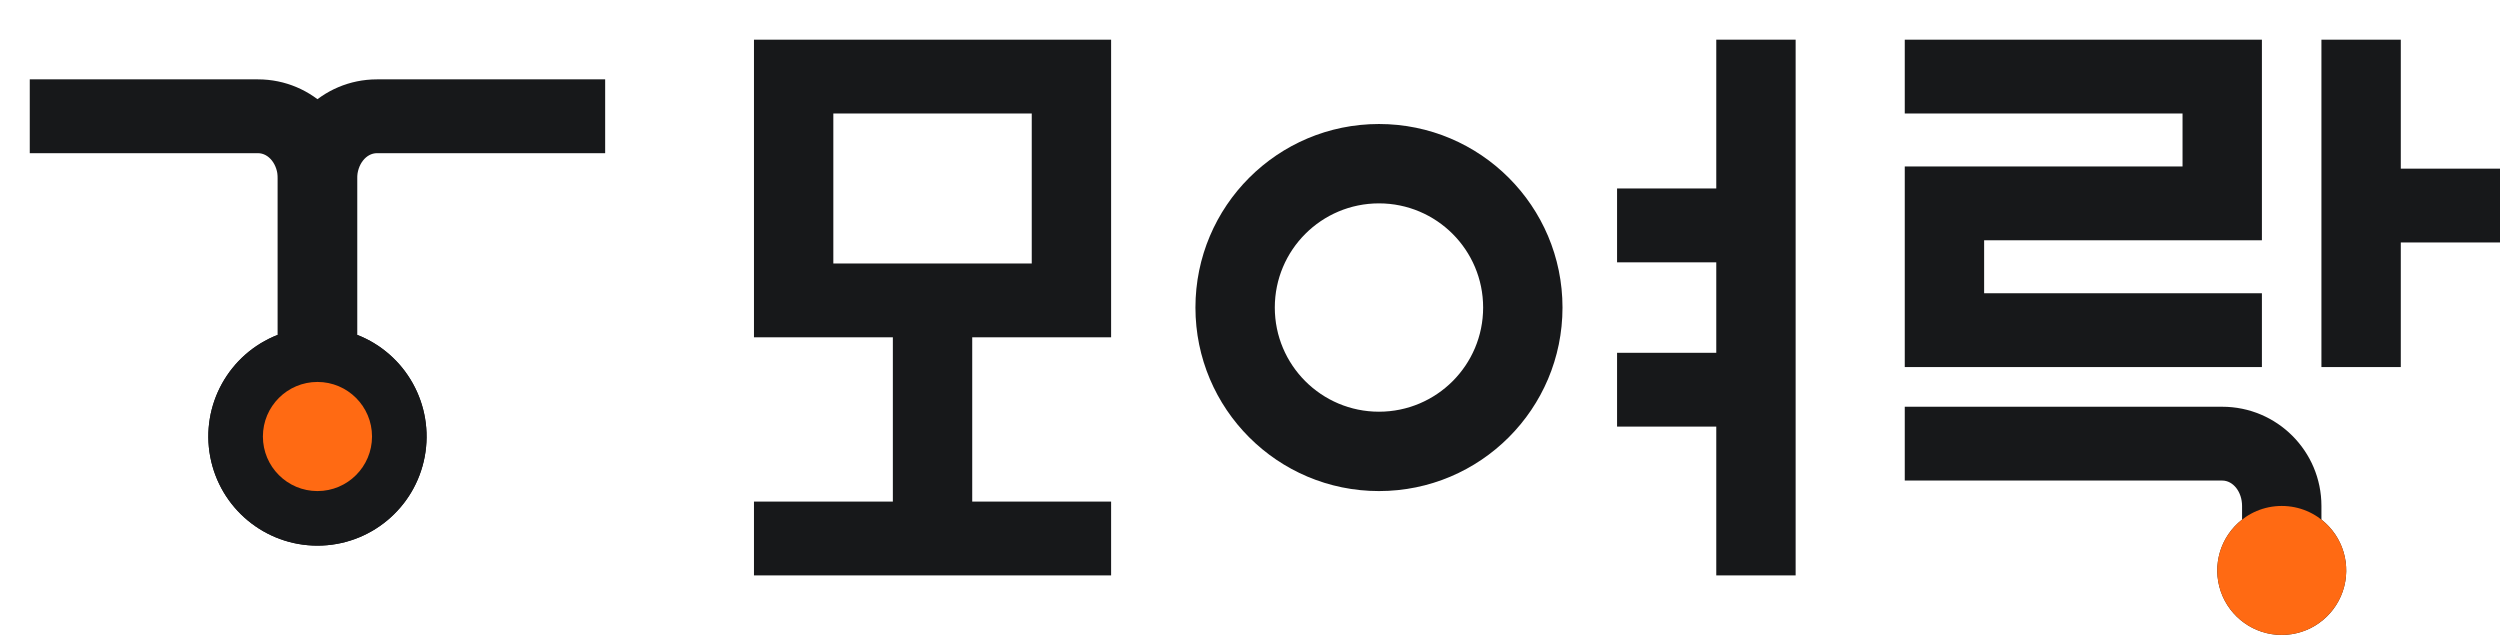
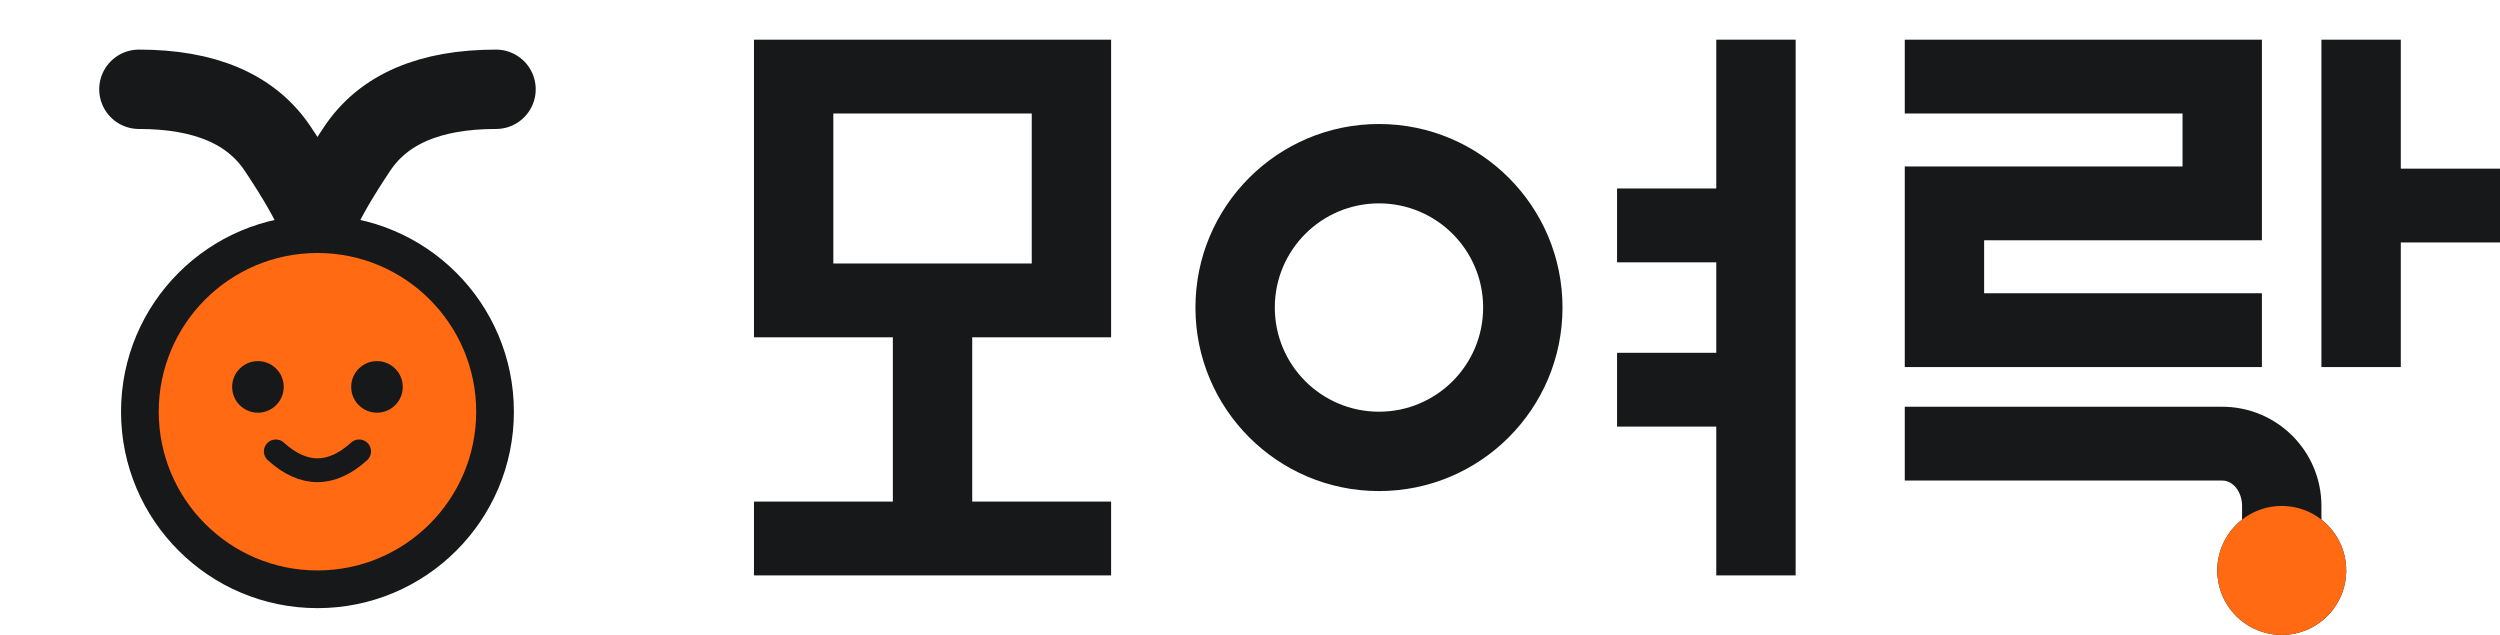
<svg xmlns="http://www.w3.org/2000/svg" width="252" height="64" viewBox="0 0 252 64" role="img" aria-label="모여락 최종 가로형">
-   <path fill="#17181A" fill-rule="evenodd" d="M3 8 H26 A10 10 0 0 1 36 18 V33.753 A11 11 0 1 1 28 33.753 V18 A2 2.56 0 0 0 26 15.44 H3 Z" />
-   <path fill="#FF6A13" d="M26.5 44 A5.5 5.5 0 1 0 37.5 44 A5.5 5.5 0 1 0 26.5 44 Z" />
-   <g transform="matrix(-1 0 0 1 64 0)">
-     <path fill="#17181A" fill-rule="evenodd" d="M3 8 H26 A10 10 0 0 1 36 18 V33.753 A11 11 0 1 1 28 33.753 V18 A2 2.56 0 0 0 26 15.44 H3 Z" />
-     <path fill="#FF6A13" d="M26.5 44 A5.5 5.5 0 1 0 37.5 44 A5.5 5.5 0 1 0 26.5 44 Z" />
-   </g>
+   <path d="M14 9 Q24 9 28 15 Q31 19.5 32 22" fill="none" stroke="#17181A" stroke-width="8" stroke-linecap="round" stroke-linejoin="round" />
+   <path d="M50 9 Q40 9 36 15 Q33 19.5 32 22" fill="none" stroke="#17181A" stroke-width="8" stroke-linecap="round" stroke-linejoin="round" />
+   <circle cx="32" cy="41.5" r="19.8" fill="#17181A" />
+   <circle cx="32" cy="41.5" r="16" fill="#FF6A13" />
+   <circle cx="26" cy="39" r="2.6" fill="#17181A" />
+   <circle cx="38" cy="39" r="2.6" fill="#17181A" />
+   <path d="M27.8 45.5 Q32 49.3 36.2 45.5" fill="none" stroke="#17181A" stroke-width="2.4" stroke-linecap="round" />
  <g transform="translate(76 0)">
    <g transform="translate(0 0)">
      <path fill="#17181A" fill-rule="evenodd" d="M0 4 H36 V34 H0 Z M8 11.44 H28 V26.56 H8 Z M14 34 H22 V50.56 H14 Z M0 50.56 H36 V58 H0 Z" />
    </g>
    <g transform="translate(45 0)">
      <path fill="#17181A" fill-rule="evenodd" d="M-0.5 31 A18.5 18.5 0 1 0 36.5 31 A18.5 18.5 0 1 0 -0.5 31 Z M7.5 31 A10.5 10.5 0 1 0 28.5 31 A10.5 10.5 0 1 0 7.5 31 Z M42 19 H52 V26.44 H42 Z M42 35.56 H52 V43 H42 Z M52 4 H60 V58 H52 Z" />
    </g>
    <g transform="translate(116 0)">
      <path fill="#17181A" fill-rule="evenodd" d="M0 4 L36 4 L36 24.22 L8 24.22 L8 29.56 L36 29.56 L36 37 L0 37 L0 16.78 L28 16.78 L28 11.44 L0 11.44 Z" />
      <path fill="#17181A" fill-rule="evenodd" d="M42 4 H50 V37 H42 Z M50 17 H60 V24.44 H50 Z" />
      <path fill="#17181A" fill-rule="evenodd" d="M0 41 H32 A10 10 0 0 1 42 51 V52.377 A6.5 6.5 0 1 1 34 52.377 V51 A2 2.56 0 0 0 32 48.44 H0 Z" />
      <path fill="#FF6A13" d="M31.5 57.5 A6.5 6.5 0 1 0 44.5 57.5 A6.5 6.5 0 1 0 31.5 57.5 Z" />
    </g>
  </g>
</svg>
